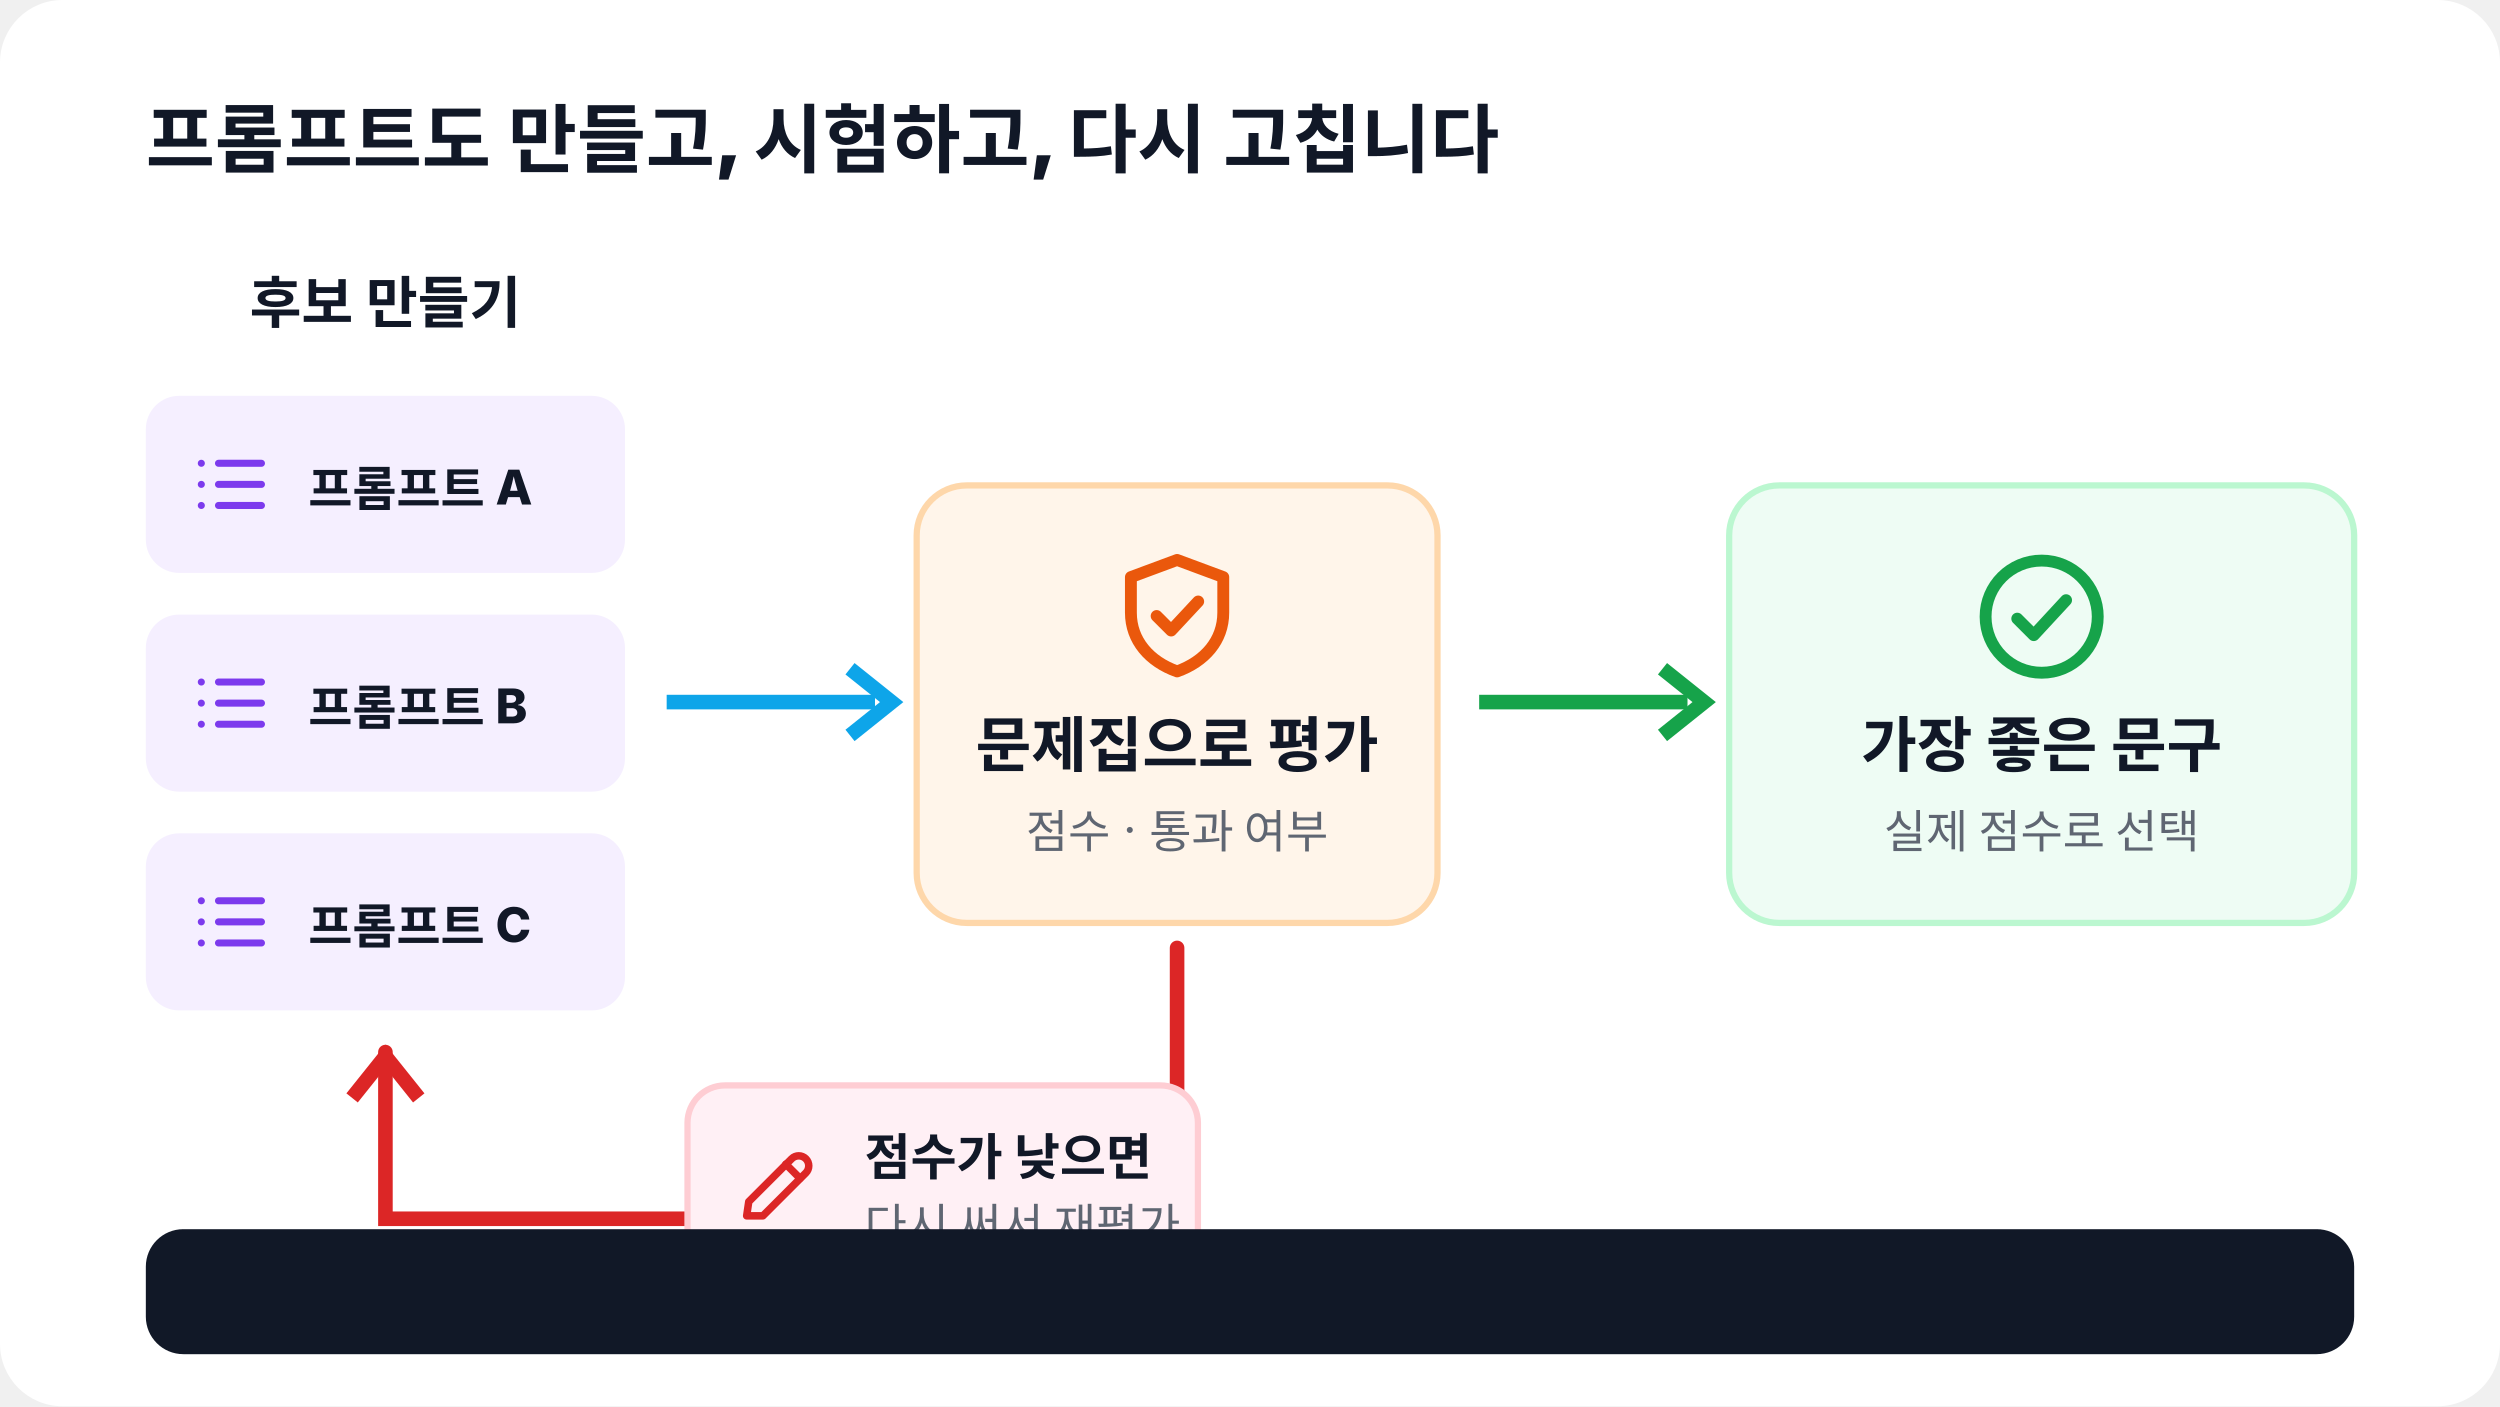
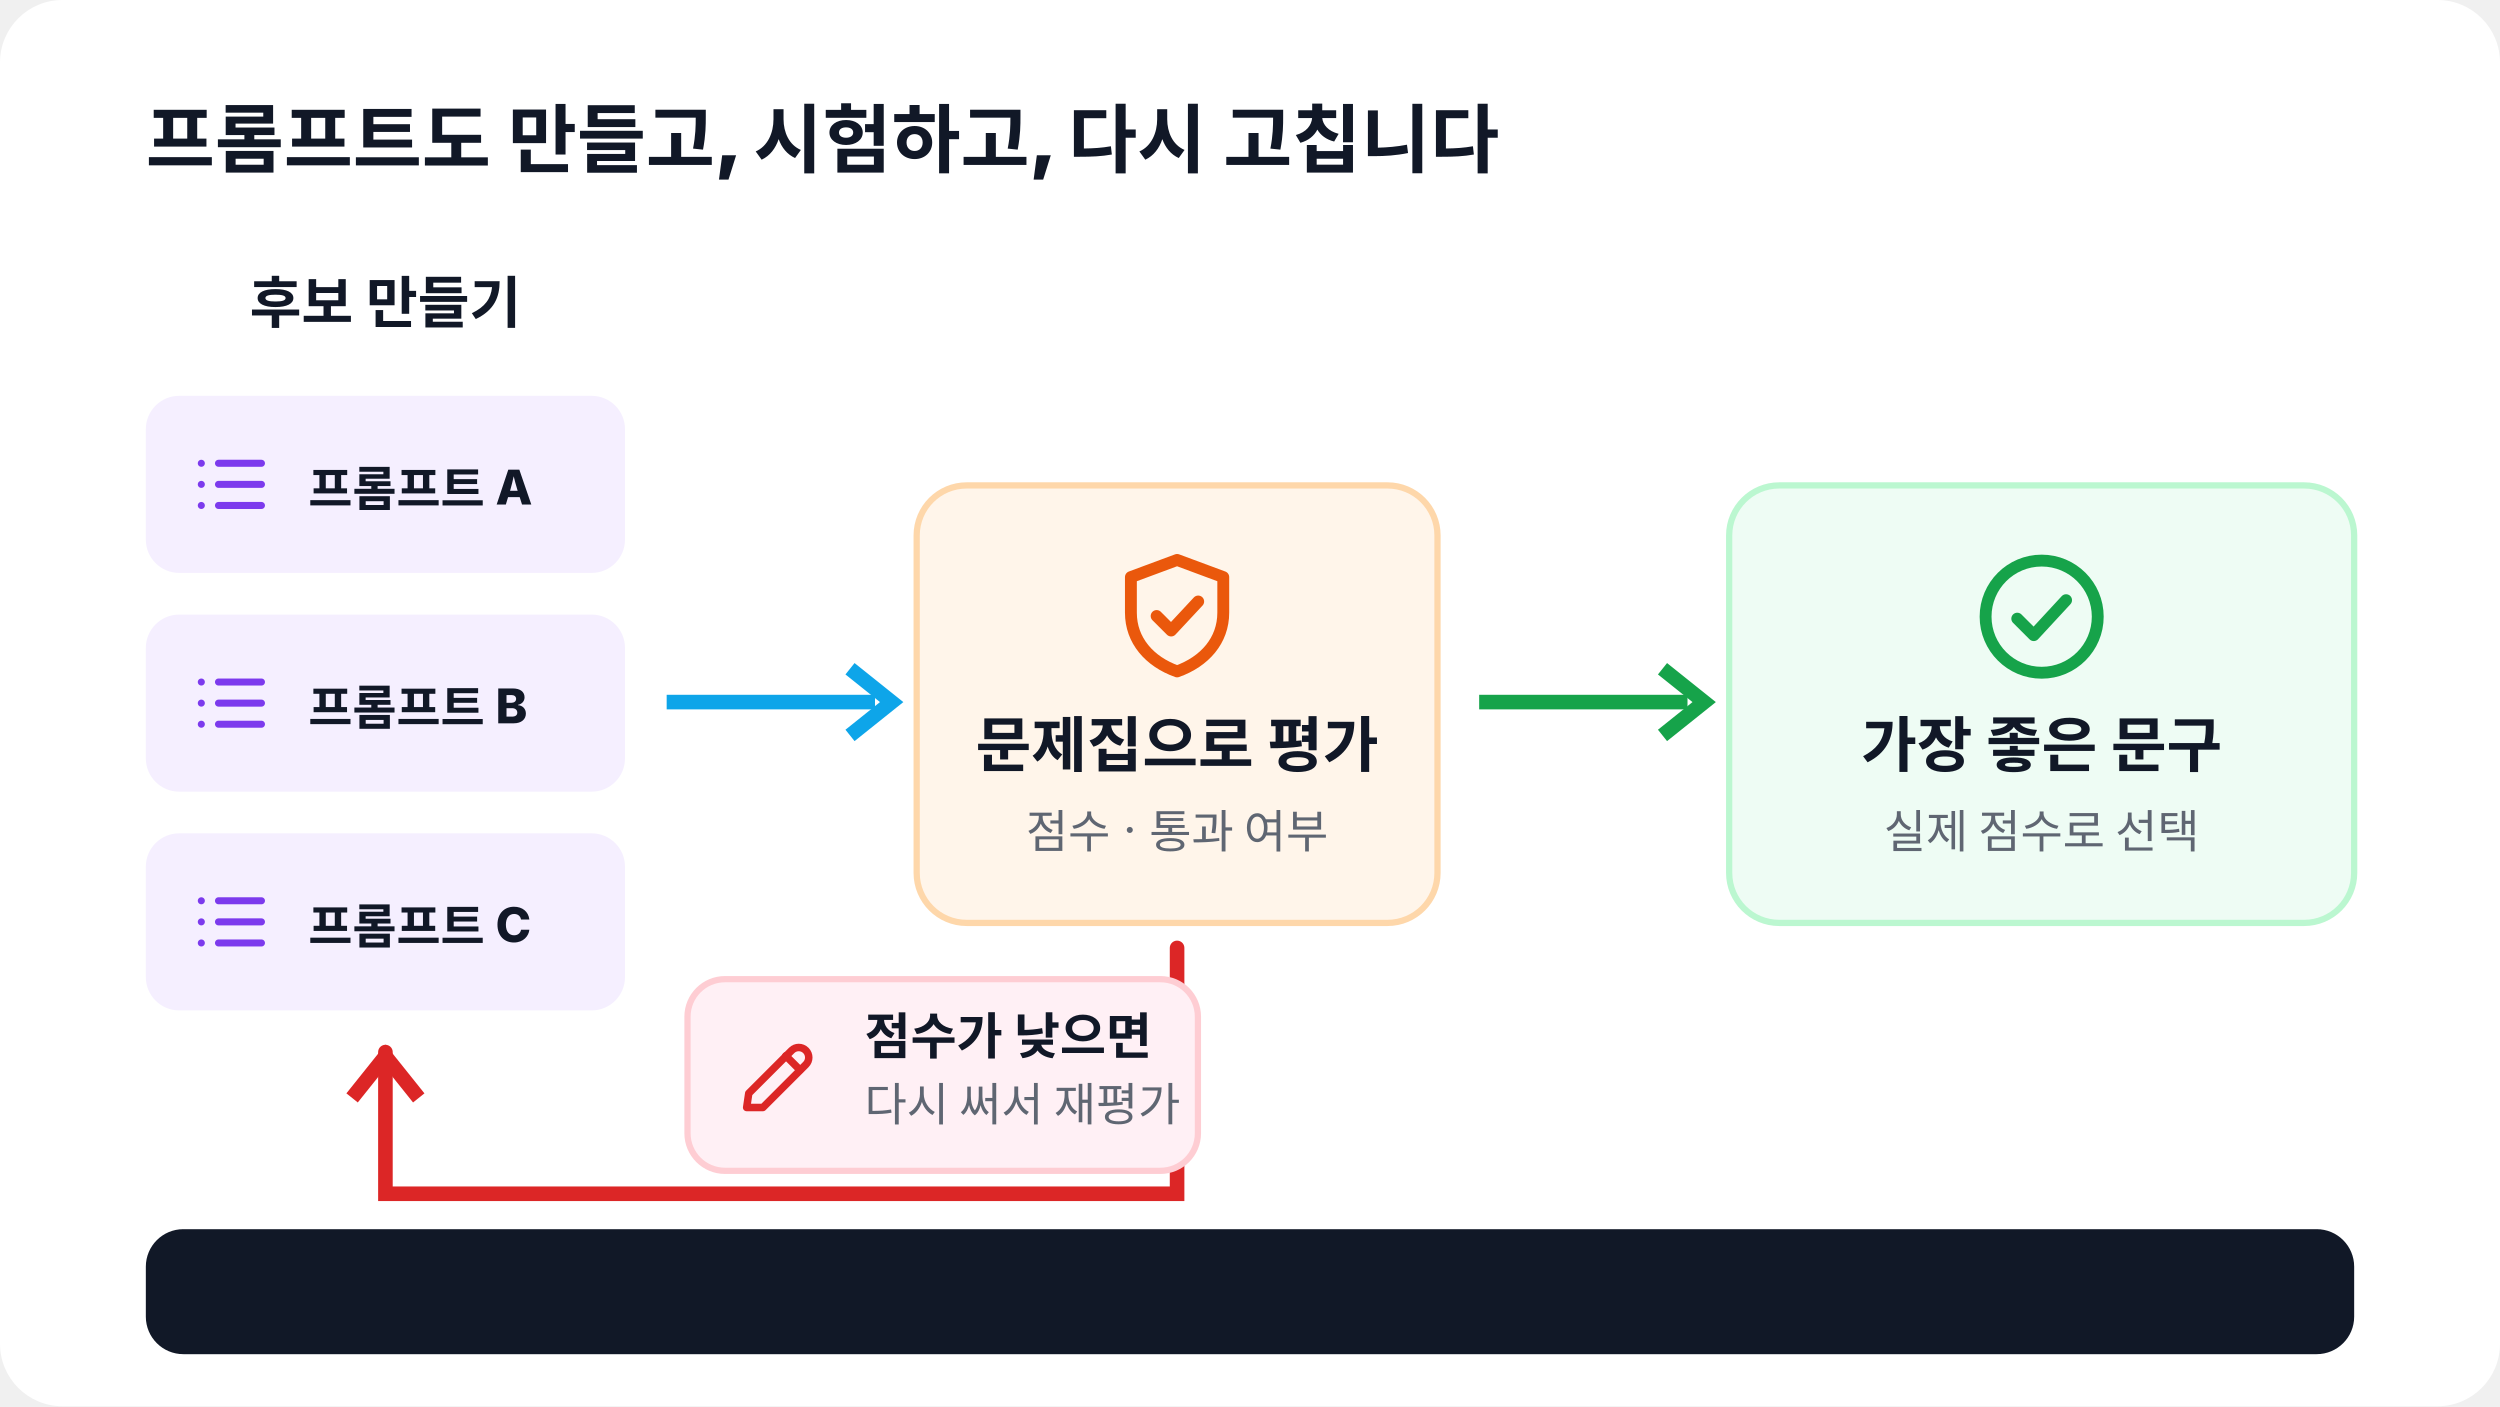
<svg xmlns="http://www.w3.org/2000/svg" viewBox="0 0 1200 675" role="img" aria-labelledby="title desc">
  <defs>
    <symbol id="list" viewBox="0 0 24 24">
      <path d="M9 6.6h11M9 12h11M9 17.4h11" />
      <path d="M4.6 6.6h.01M4.6 12h.01M4.6 17.4h.01" />
    </symbol>
    <symbol id="gate" viewBox="0 0 24 24">
      <path d="M12 3.4 19 6v5.4c0 4.2-2.8 7.4-7 8.9-4.2-1.5-7-4.7-7-8.9V6l7-2.6Z" />
      <path d="m8.9 11.9 2.2 2.2 4.1-4.4" />
    </symbol>
    <symbol id="pencil" viewBox="0 0 24 24">
      <path d="M4.2 19.8h3.9L18.4 9.5a2.4 2.4 0 0 0-3.4-3.4L4.7 16.4l-.5 3.4Z" />
      <path d="m13.6 7.4 3.4 3.4" />
    </symbol>
    <symbol id="check" viewBox="0 0 24 24">
      <circle cx="12" cy="12" r="8.5" />
      <path d="m8.3 12.3 2.5 2.5 4.9-5.3" />
    </symbol>
    <style>text{font-family:-apple-system,BlinkMacSystemFont,"Pretendard","Noto Sans KR",sans-serif;fill:#111827}.title{font-size:36px;font-weight:850}.muted{fill:#5f6672}.icon{fill:none;stroke:currentColor;stroke-width:1.8;stroke-linecap:round;stroke-linejoin:round}</style>
  </defs>
  <rect width="1200" height="675" rx="30" fill="#fff" />
  <text x="70" y="80" class="title">프롬프트도 만들고, 시험하고, 다시 고칩니다</text>
  <g transform="translate(70 155)">
    <g>
      <text x="115" y="0" text-anchor="middle" font-size="27" font-weight="850">후보 만들기</text>
      <g transform="translate(0 35)">
        <rect width="230" height="85" rx="16" fill="#f5efff" />
        <use href="#list" x="18" y="20" width="45" height="45" class="icon" color="#7c3aed" />
        <text x="78" y="53" font-size="23" font-weight="800">프롬프트 A</text>
        <rect y="105" width="230" height="85" rx="16" fill="#f5efff" />
        <use href="#list" x="18" y="125" width="45" height="45" class="icon" color="#7c3aed" />
        <text x="78" y="158" font-size="23" font-weight="800">프롬프트 B</text>
        <rect y="210" width="230" height="85" rx="16" fill="#f5efff" />
        <use href="#list" x="18" y="230" width="45" height="45" class="icon" color="#7c3aed" />
        <text x="78" y="263" font-size="23" font-weight="800">프롬프트 C</text>
      </g>
    </g>
    <path d="M250 182h100" stroke="#0ea5e9" stroke-width="7" />
    <path d="m338 166 20 16-20 16" fill="none" stroke="#0ea5e9" stroke-width="7" />
    <g transform="translate(370 78)">
      <rect width="250" height="210" rx="24" fill="#fff5ea" stroke="#fed7aa" stroke-width="3" />
      <use href="#gate" x="87" y="25" width="76" height="76" class="icon" color="#ea580c" />
      <text x="125" y="135" text-anchor="middle" font-size="29" font-weight="850">문제집으로 평가</text>
      <text x="125" y="174" text-anchor="middle" class="muted" font-size="22">점수 · 통과 여부</text>
    </g>
    <path d="M640 182h100" stroke="#16a34a" stroke-width="7" />
    <path d="m728 166 20 16-20 16" fill="none" stroke="#16a34a" stroke-width="7" />
    <g transform="translate(760 78)">
      <rect width="300" height="210" rx="24" fill="#eefcf4" stroke="#bbf7d0" stroke-width="3" />
      <use href="#check" x="112" y="25" width="76" height="76" class="icon" color="#16a34a" />
      <text x="150" y="135" text-anchor="middle" font-size="29" font-weight="850">가장 좋은 문구</text>
      <text x="150" y="174" text-anchor="middle" class="muted" font-size="22">실제 점수로 선택</text>
    </g>
-     <path d="M495 300v130H115V350" fill="none" stroke="#dc2626" stroke-width="7" stroke-linecap="round" />
+     <path d="M495 300v118H115V350" fill="none" stroke="#dc2626" stroke-width="7" stroke-linecap="round" />
    <path d="m99 372 16-20 16 20" fill="none" stroke="#dc2626" stroke-width="7" />
-     <rect x="260" y="366" width="245" height="96" rx="18" fill="#fff0f5" stroke="#fecdd3" stroke-width="3" />
-     <use href="#pencil" x="280" y="389" width="48" height="48" class="icon" color="#dc2626" />
-     <text x="345" y="409" font-size="24" font-weight="800">점수가 낮으면</text>
-     <text x="345" y="441" font-size="22" class="muted">다시 써서 재평가</text>
+     <rect x="260" y="315" width="245" height="92" rx="18" fill="#fff0f5" stroke="#fecdd3" stroke-width="3" />
+     <use href="#pencil" x="280" y="337" width="48" height="48" class="icon" color="#dc2626" />
+     <text x="345" y="351" font-size="24" font-weight="800">점수가 낮으면</text>
+     <text x="345" y="383" font-size="22" class="muted">다시 써서 재평가</text>
  </g>
  <rect x="70" y="590" width="1060" height="60" rx="18" fill="#111827" />
  <text x="600" y="629" text-anchor="middle" fill="#fff" font-size="26" font-weight="800">좋은 문구를 외우는 것이 아니라, 좋은 문구를 찾아내는 반복 과정을 설계합니다.</text>
</svg>
